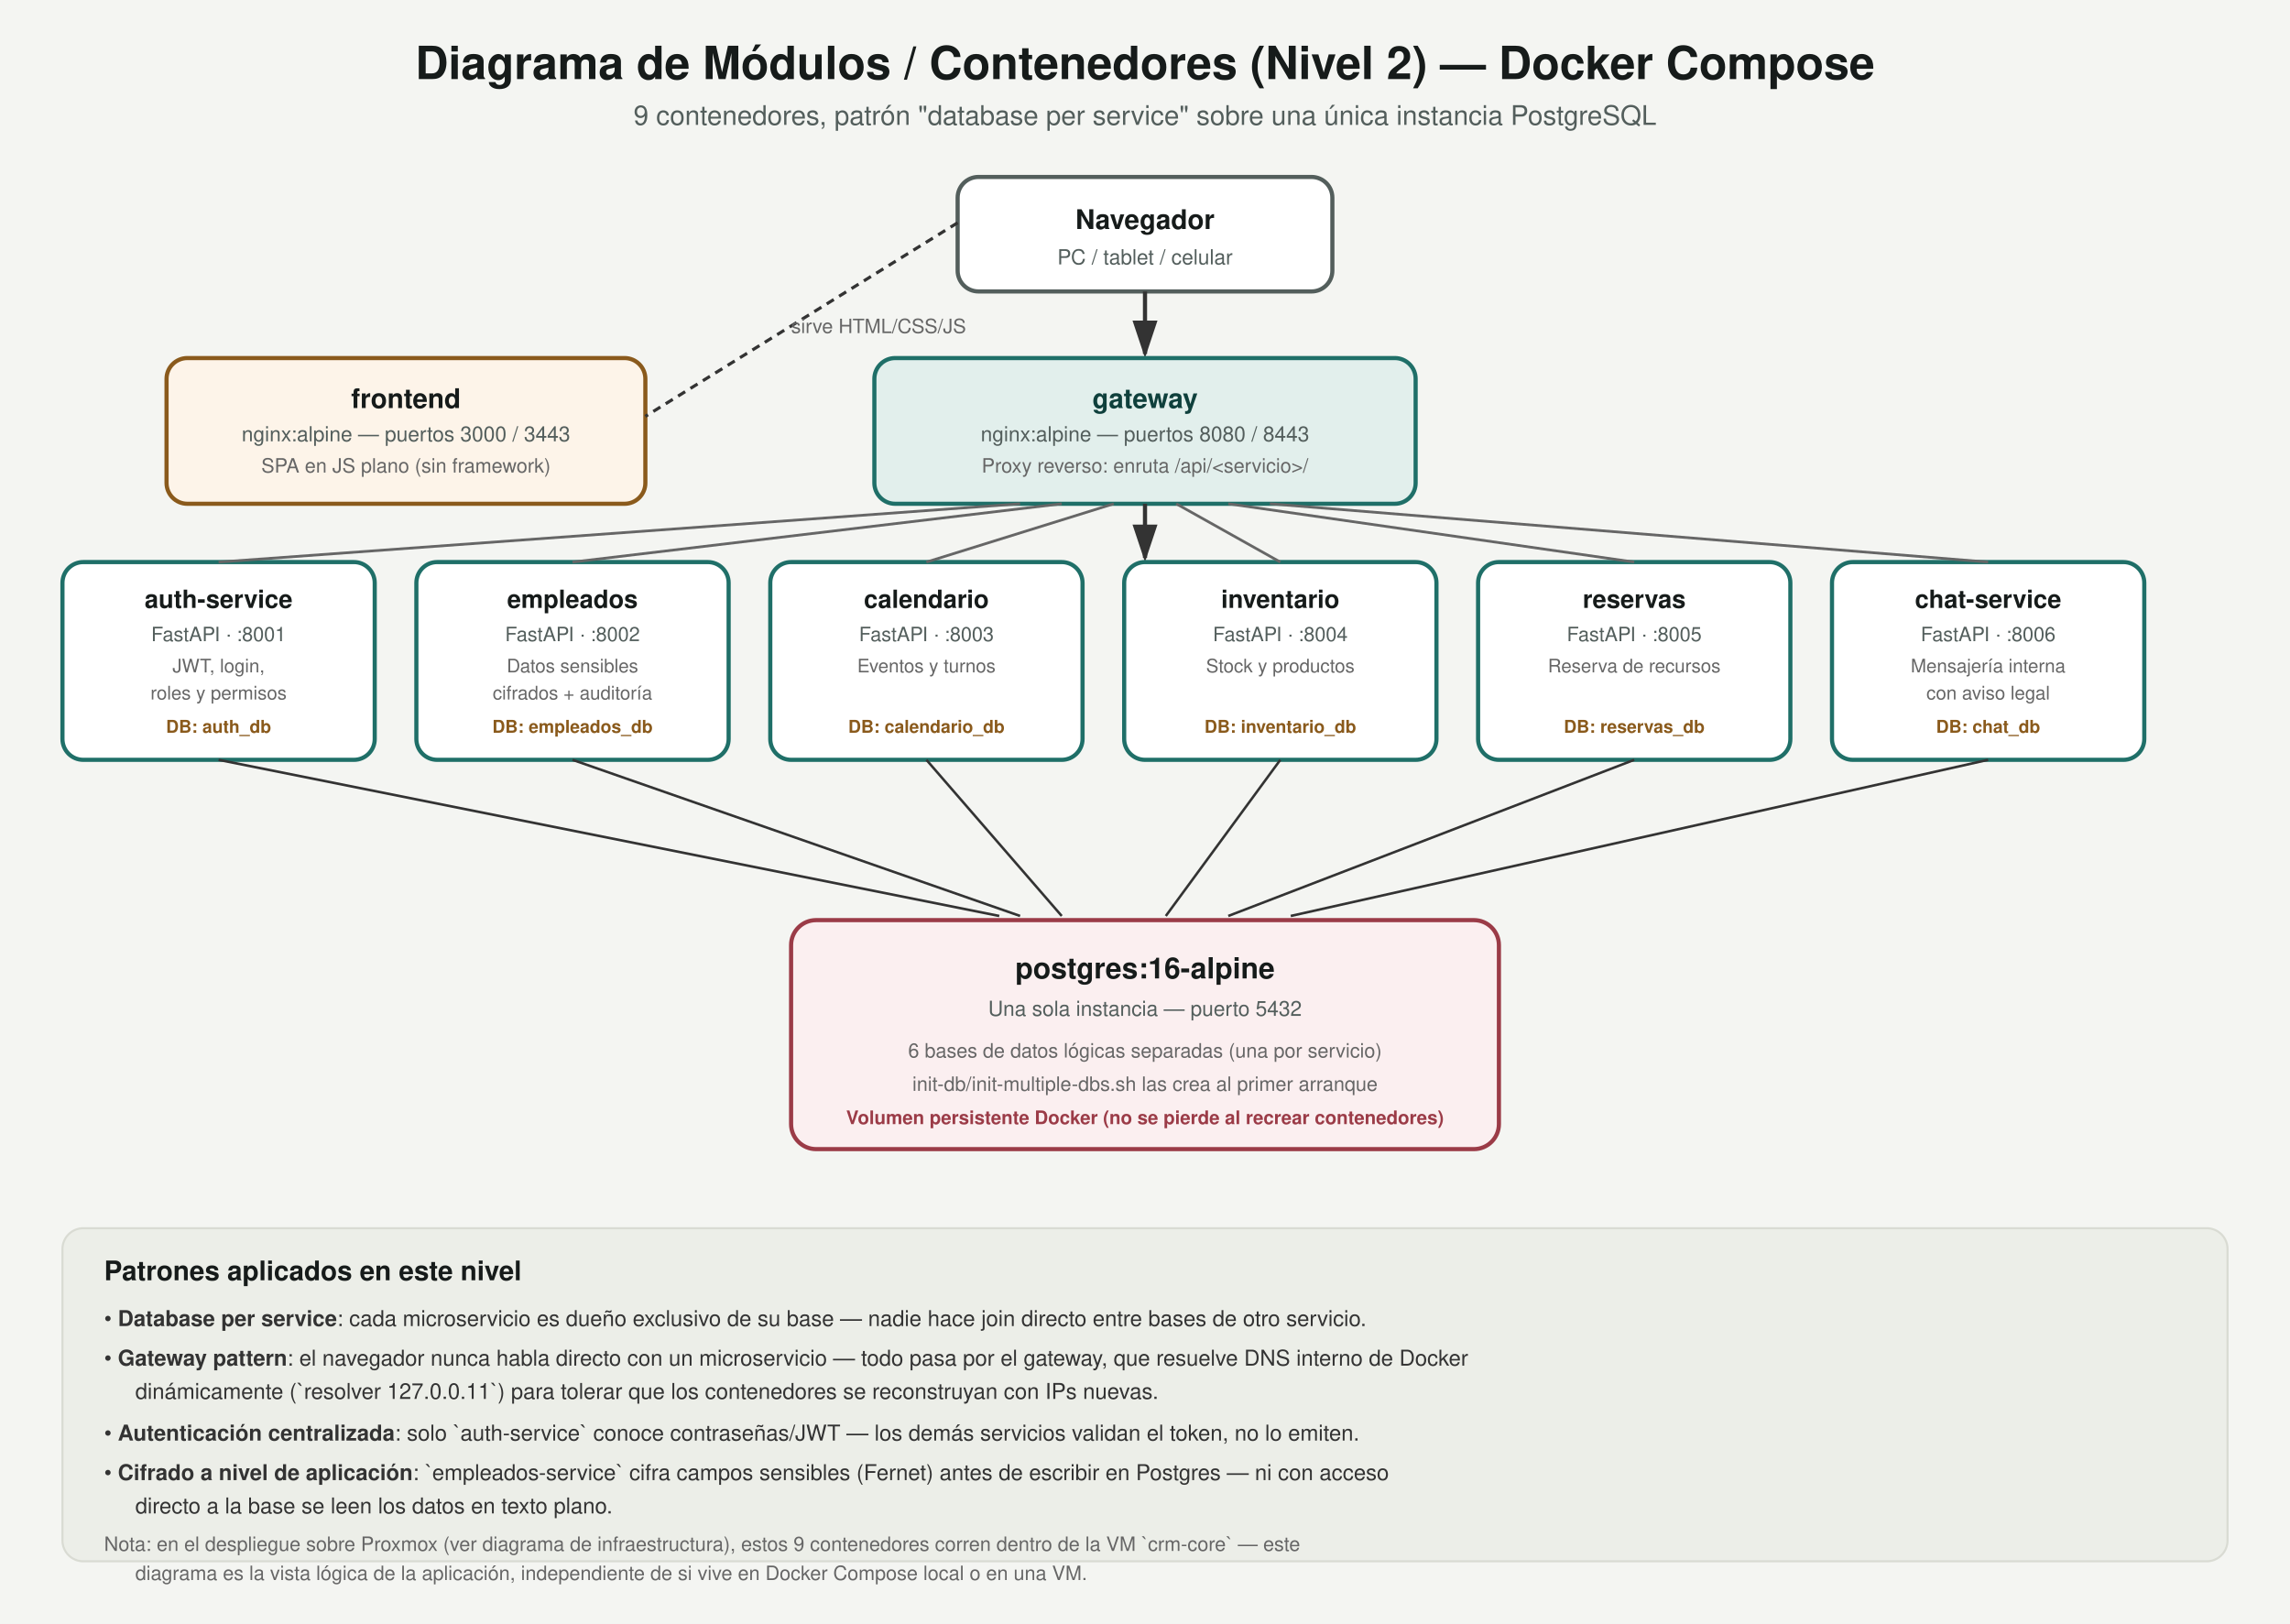
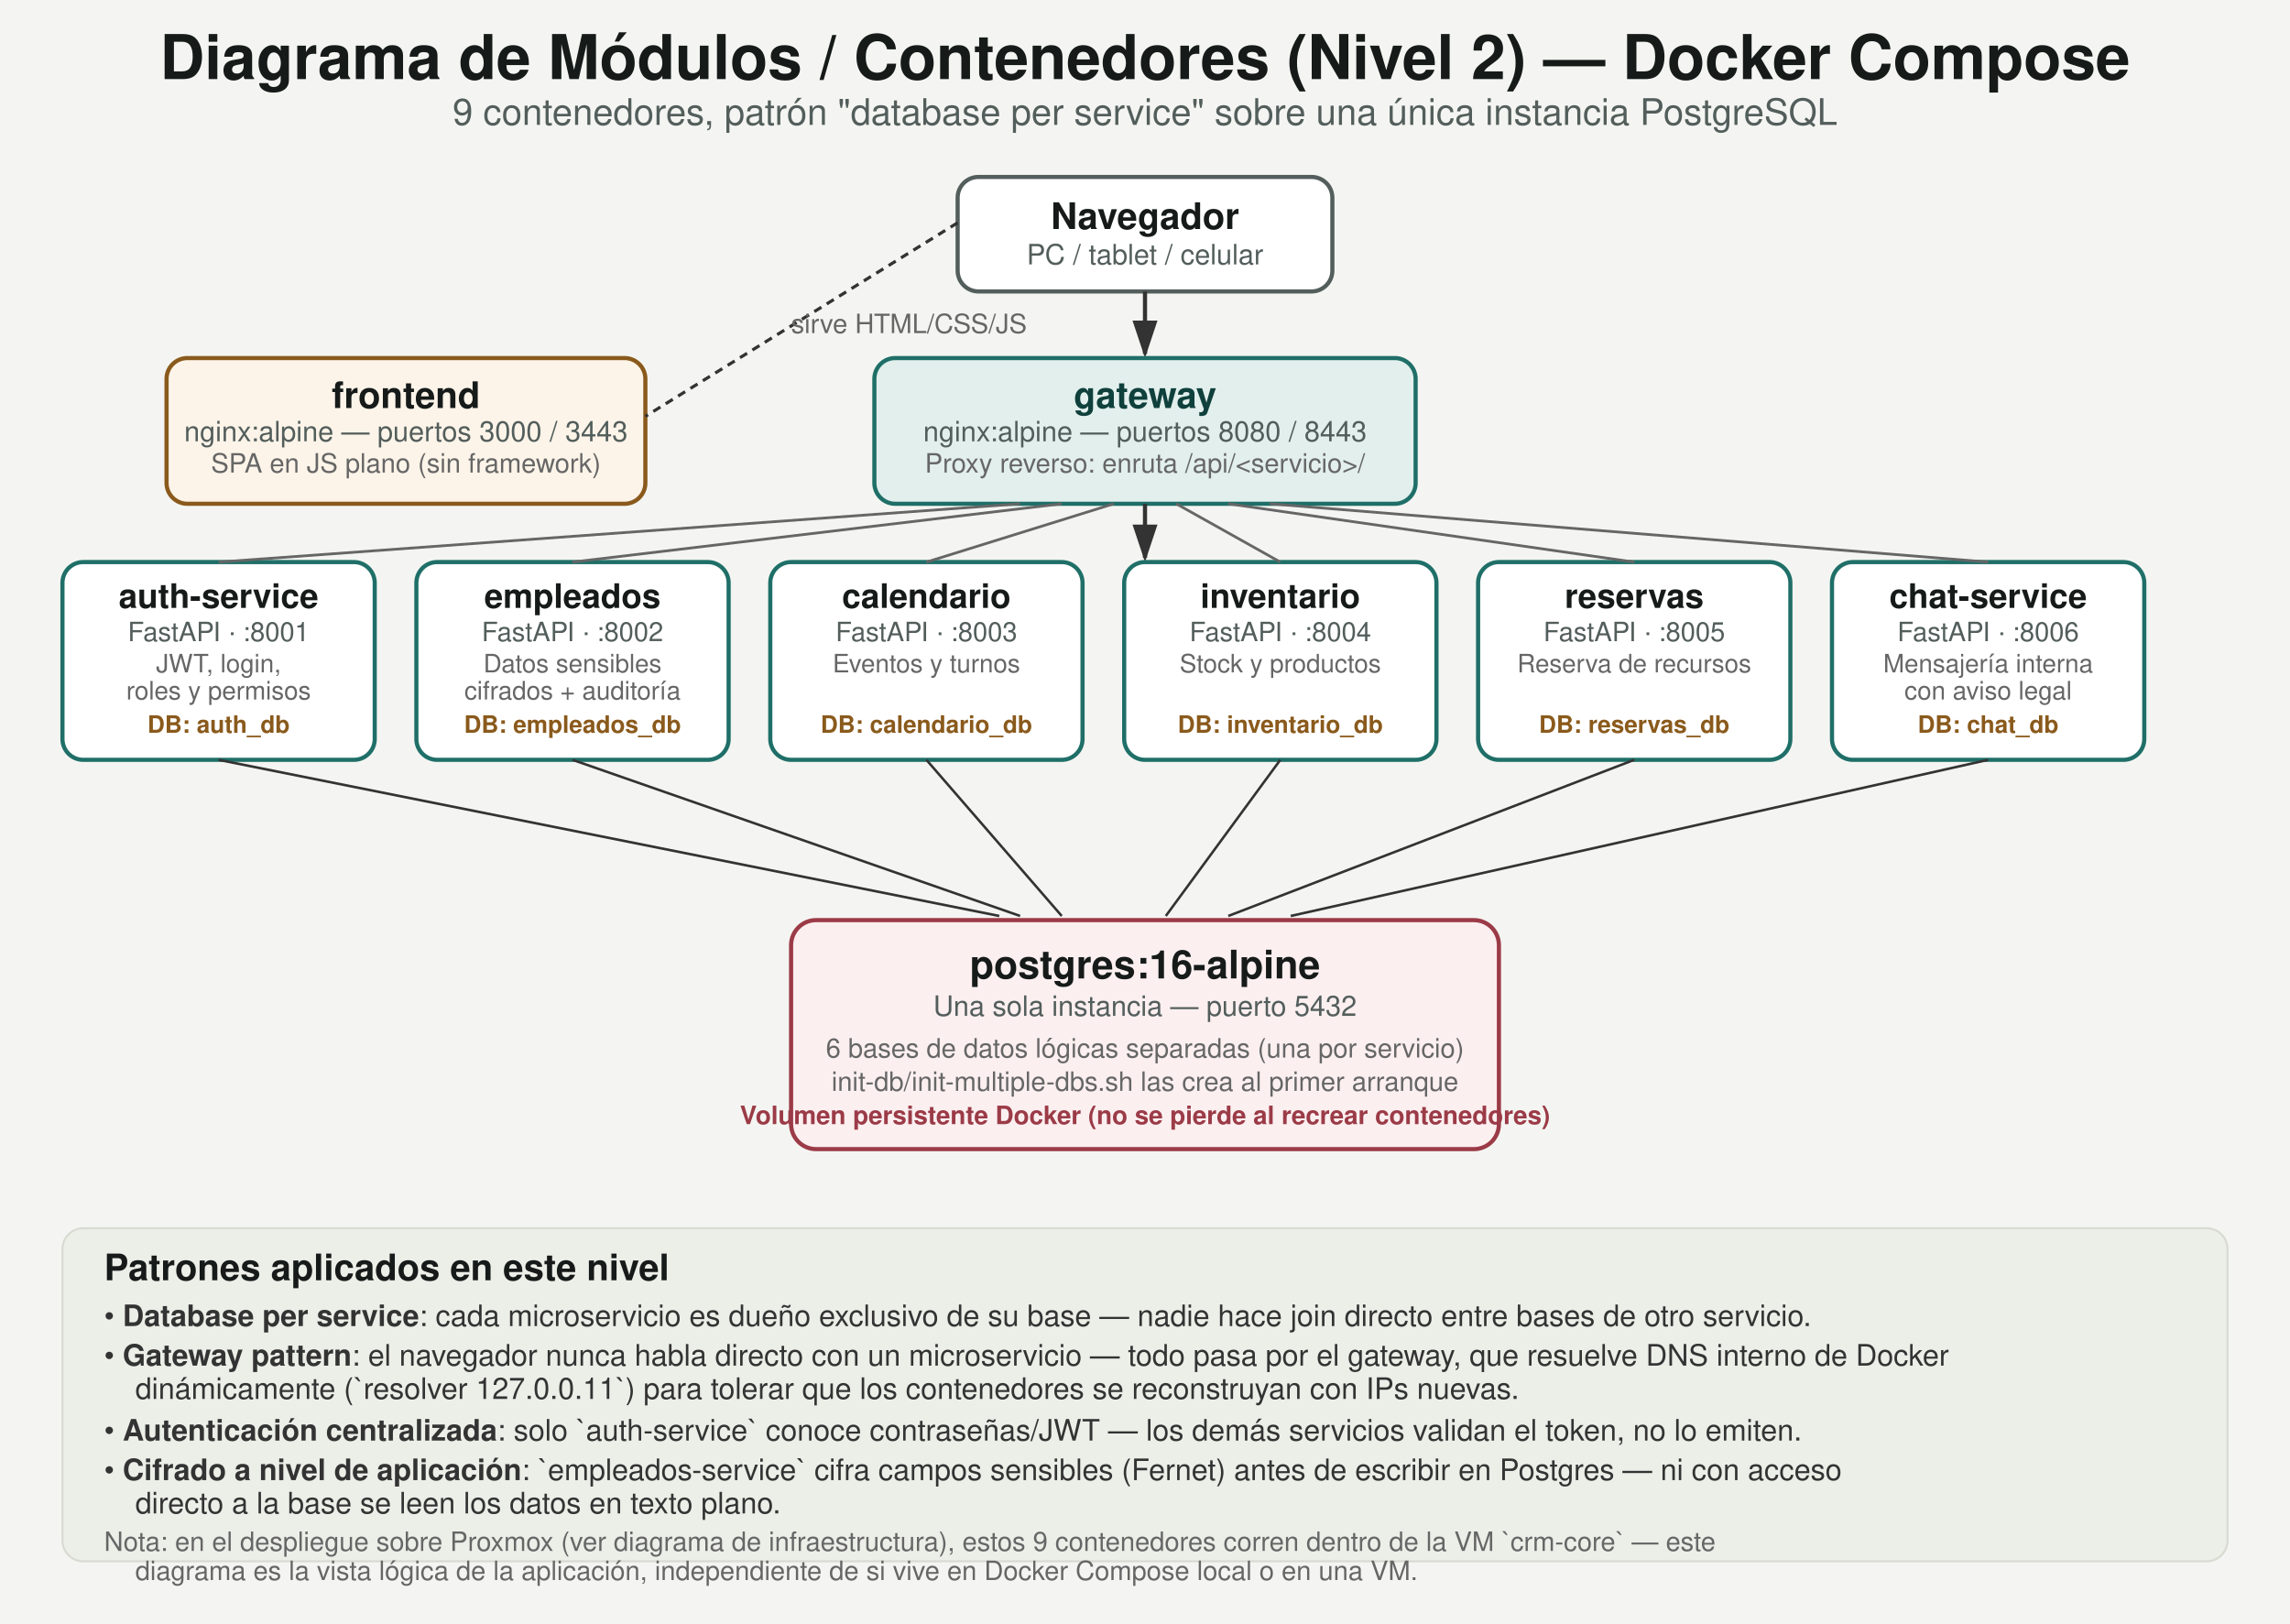
<svg xmlns="http://www.w3.org/2000/svg" viewBox="0 0 1100 780" font-family="Segoe UI, Helvetica, Arial, sans-serif">
  <rect x="0" y="0" width="1100" height="780" fill="#f4f5f2" />
-   <text x="550" y="38" text-anchor="middle" font-size="22" font-weight="700" fill="#161b1a">Diagrama de Módulos / Contenedores (Nivel 2) — Docker Compose</text>
-   <text x="550" y="60" text-anchor="middle" font-size="13" fill="#535e5c">9 contenedores, patrón "database per service" sobre una única instancia PostgreSQL</text>
+   <text x="550" y="38" text-anchor="middle" font-size="29.7" font-weight="700" fill="#161b1a">Diagrama de Módulos / Contenedores (Nivel 2) — Docker Compose</text>
+   <text x="550" y="60" text-anchor="middle" font-size="17.6" fill="#535e5c">9 contenedores, patrón "database per service" sobre una única instancia PostgreSQL</text>
  <g>
    <rect x="460" y="85" width="180" height="55" rx="10" fill="#ffffff" stroke="#535e5c" stroke-width="2" />
-     <text x="550" y="110" text-anchor="middle" font-size="13" font-weight="700" fill="#161b1a">Navegador</text>
-     <text x="550" y="127" text-anchor="middle" font-size="10" fill="#535e5c">PC / tablet / celular</text>
+     <text x="550" y="110" text-anchor="middle" font-size="17.6" font-weight="700" fill="#161b1a">Navegador</text>
+     <text x="550" y="127" text-anchor="middle" font-size="13.5" fill="#535e5c">PC / tablet / celular</text>
  </g>
  <line x1="550" y1="140" x2="550" y2="170" stroke="#333" stroke-width="2" marker-end="url(#arr)" />
  <g>
    <rect x="420" y="172" width="260" height="70" rx="10" fill="#e2efec" stroke="#1f6f68" stroke-width="2" />
-     <text x="550" y="196" text-anchor="middle" font-size="13" font-weight="700" fill="#0f403c">gateway</text>
-     <text x="550" y="212" text-anchor="middle" font-size="10" fill="#535e5c">nginx:alpine — puertos 8080 / 8443</text>
-     <text x="550" y="227" text-anchor="middle" font-size="9.5" fill="#666">Proxy reverso: enruta /api/&lt;servicio&gt;/</text>
+     <text x="550" y="196" text-anchor="middle" font-size="17.6" font-weight="700" fill="#0f403c">gateway</text>
+     <text x="550" y="212" text-anchor="middle" font-size="13.5" fill="#535e5c">nginx:alpine — puertos 8080 / 8443</text>
+     <text x="550" y="227" text-anchor="middle" font-size="12.8" fill="#666">Proxy reverso: enruta /api/&lt;servicio&gt;/</text>
  </g>
  <g>
    <rect x="80" y="172" width="230" height="70" rx="10" fill="#fdf4e9" stroke="#8a5a1c" stroke-width="2" />
-     <text x="195" y="196" text-anchor="middle" font-size="13" font-weight="700" fill="#161b1a">frontend</text>
-     <text x="195" y="212" text-anchor="middle" font-size="10" fill="#535e5c">nginx:alpine — puertos 3000 / 3443</text>
-     <text x="195" y="227" text-anchor="middle" font-size="9.5" fill="#666">SPA en JS plano (sin framework)</text>
+     <text x="195" y="196" text-anchor="middle" font-size="17.6" font-weight="700" fill="#161b1a">frontend</text>
+     <text x="195" y="212" text-anchor="middle" font-size="13.5" fill="#535e5c">nginx:alpine — puertos 3000 / 3443</text>
+     <text x="195" y="227" text-anchor="middle" font-size="12.8" fill="#666">SPA en JS plano (sin framework)</text>
  </g>
  <line x1="460" y1="107" x2="310" y2="200" stroke="#333" stroke-width="1.5" stroke-dasharray="4,3" />
-   <text x="380" y="160" font-size="9.5" fill="#666">sirve HTML/CSS/JS</text>
+   <text x="380" y="160" font-size="12.8" fill="#666">sirve HTML/CSS/JS</text>
  <line x1="550" y1="242" x2="550" y2="268" stroke="#333" stroke-width="2" marker-end="url(#arr)" />
  <g id="services">
    
  </g>
  <rect x="30" y="270" width="150" height="95" rx="10" fill="#ffffff" stroke="#1f6f68" stroke-width="2" />
-   <text x="105" y="292" text-anchor="middle" font-size="12" font-weight="700" fill="#161b1a">auth-service</text>
-   <text x="105" y="308" text-anchor="middle" font-size="9.5" fill="#535e5c">FastAPI · :8001</text>
-   <text x="105" y="323" text-anchor="middle" font-size="9" fill="#666">JWT, login,</text>
-   <text x="105" y="336" text-anchor="middle" font-size="9" fill="#666">roles y permisos</text>
-   <text x="105" y="352" text-anchor="middle" font-size="8.5" fill="#8a5a1c" font-weight="600">DB: auth_db</text>
+   <text x="105" y="292" text-anchor="middle" font-size="16.2" font-weight="700" fill="#161b1a">auth-service</text>
+   <text x="105" y="308" text-anchor="middle" font-size="12.8" fill="#535e5c">FastAPI · :8001</text>
+   <text x="105" y="323" text-anchor="middle" font-size="12.2" fill="#666">JWT, login,</text>
+   <text x="105" y="336" text-anchor="middle" font-size="12.2" fill="#666">roles y permisos</text>
+   <text x="105" y="352" text-anchor="middle" font-size="11.5" fill="#8a5a1c" font-weight="600">DB: auth_db</text>
  <rect x="200" y="270" width="150" height="95" rx="10" fill="#ffffff" stroke="#1f6f68" stroke-width="2" />
-   <text x="275" y="292" text-anchor="middle" font-size="12" font-weight="700" fill="#161b1a">empleados</text>
-   <text x="275" y="308" text-anchor="middle" font-size="9.5" fill="#535e5c">FastAPI · :8002</text>
-   <text x="275" y="323" text-anchor="middle" font-size="9" fill="#666">Datos sensibles</text>
-   <text x="275" y="336" text-anchor="middle" font-size="9" fill="#666">cifrados + auditoría</text>
-   <text x="275" y="352" text-anchor="middle" font-size="8.5" fill="#8a5a1c" font-weight="600">DB: empleados_db</text>
+   <text x="275" y="292" text-anchor="middle" font-size="16.2" font-weight="700" fill="#161b1a">empleados</text>
+   <text x="275" y="308" text-anchor="middle" font-size="12.8" fill="#535e5c">FastAPI · :8002</text>
+   <text x="275" y="323" text-anchor="middle" font-size="12.2" fill="#666">Datos sensibles</text>
+   <text x="275" y="336" text-anchor="middle" font-size="12.2" fill="#666">cifrados + auditoría</text>
+   <text x="275" y="352" text-anchor="middle" font-size="11.5" fill="#8a5a1c" font-weight="600">DB: empleados_db</text>
  <rect x="370" y="270" width="150" height="95" rx="10" fill="#ffffff" stroke="#1f6f68" stroke-width="2" />
-   <text x="445" y="292" text-anchor="middle" font-size="12" font-weight="700" fill="#161b1a">calendario</text>
-   <text x="445" y="308" text-anchor="middle" font-size="9.5" fill="#535e5c">FastAPI · :8003</text>
-   <text x="445" y="323" text-anchor="middle" font-size="9" fill="#666">Eventos y turnos</text>
-   <text x="445" y="352" text-anchor="middle" font-size="8.5" fill="#8a5a1c" font-weight="600">DB: calendario_db</text>
+   <text x="445" y="292" text-anchor="middle" font-size="16.2" font-weight="700" fill="#161b1a">calendario</text>
+   <text x="445" y="308" text-anchor="middle" font-size="12.8" fill="#535e5c">FastAPI · :8003</text>
+   <text x="445" y="323" text-anchor="middle" font-size="12.2" fill="#666">Eventos y turnos</text>
+   <text x="445" y="352" text-anchor="middle" font-size="11.5" fill="#8a5a1c" font-weight="600">DB: calendario_db</text>
  <rect x="540" y="270" width="150" height="95" rx="10" fill="#ffffff" stroke="#1f6f68" stroke-width="2" />
-   <text x="615" y="292" text-anchor="middle" font-size="12" font-weight="700" fill="#161b1a">inventario</text>
-   <text x="615" y="308" text-anchor="middle" font-size="9.5" fill="#535e5c">FastAPI · :8004</text>
-   <text x="615" y="323" text-anchor="middle" font-size="9" fill="#666">Stock y productos</text>
-   <text x="615" y="352" text-anchor="middle" font-size="8.5" fill="#8a5a1c" font-weight="600">DB: inventario_db</text>
+   <text x="615" y="292" text-anchor="middle" font-size="16.2" font-weight="700" fill="#161b1a">inventario</text>
+   <text x="615" y="308" text-anchor="middle" font-size="12.8" fill="#535e5c">FastAPI · :8004</text>
+   <text x="615" y="323" text-anchor="middle" font-size="12.2" fill="#666">Stock y productos</text>
+   <text x="615" y="352" text-anchor="middle" font-size="11.5" fill="#8a5a1c" font-weight="600">DB: inventario_db</text>
  <rect x="710" y="270" width="150" height="95" rx="10" fill="#ffffff" stroke="#1f6f68" stroke-width="2" />
-   <text x="785" y="292" text-anchor="middle" font-size="12" font-weight="700" fill="#161b1a">reservas</text>
-   <text x="785" y="308" text-anchor="middle" font-size="9.5" fill="#535e5c">FastAPI · :8005</text>
-   <text x="785" y="323" text-anchor="middle" font-size="9" fill="#666">Reserva de recursos</text>
-   <text x="785" y="352" text-anchor="middle" font-size="8.5" fill="#8a5a1c" font-weight="600">DB: reservas_db</text>
+   <text x="785" y="292" text-anchor="middle" font-size="16.2" font-weight="700" fill="#161b1a">reservas</text>
+   <text x="785" y="308" text-anchor="middle" font-size="12.8" fill="#535e5c">FastAPI · :8005</text>
+   <text x="785" y="323" text-anchor="middle" font-size="12.2" fill="#666">Reserva de recursos</text>
+   <text x="785" y="352" text-anchor="middle" font-size="11.5" fill="#8a5a1c" font-weight="600">DB: reservas_db</text>
  <rect x="880" y="270" width="150" height="95" rx="10" fill="#ffffff" stroke="#1f6f68" stroke-width="2" />
-   <text x="955" y="292" text-anchor="middle" font-size="12" font-weight="700" fill="#161b1a">chat-service</text>
-   <text x="955" y="308" text-anchor="middle" font-size="9.5" fill="#535e5c">FastAPI · :8006</text>
-   <text x="955" y="323" text-anchor="middle" font-size="9" fill="#666">Mensajería interna</text>
-   <text x="955" y="336" text-anchor="middle" font-size="9" fill="#666">con aviso legal</text>
-   <text x="955" y="352" text-anchor="middle" font-size="8.5" fill="#8a5a1c" font-weight="600">DB: chat_db</text>
+   <text x="955" y="292" text-anchor="middle" font-size="16.2" font-weight="700" fill="#161b1a">chat-service</text>
+   <text x="955" y="308" text-anchor="middle" font-size="12.8" fill="#535e5c">FastAPI · :8006</text>
+   <text x="955" y="323" text-anchor="middle" font-size="12.2" fill="#666">Mensajería interna</text>
+   <text x="955" y="336" text-anchor="middle" font-size="12.2" fill="#666">con aviso legal</text>
+   <text x="955" y="352" text-anchor="middle" font-size="11.5" fill="#8a5a1c" font-weight="600">DB: chat_db</text>
  <line x1="490" y1="242" x2="105" y2="270" stroke="#666" stroke-width="1.3" />
  <line x1="510" y1="242" x2="275" y2="270" stroke="#666" stroke-width="1.3" />
  <line x1="535" y1="242" x2="445" y2="270" stroke="#666" stroke-width="1.3" />
  <line x1="565" y1="242" x2="615" y2="270" stroke="#666" stroke-width="1.3" />
  <line x1="590" y1="242" x2="785" y2="270" stroke="#666" stroke-width="1.3" />
  <line x1="610" y1="242" x2="955" y2="270" stroke="#666" stroke-width="1.3" />
  <line x1="105" y1="365" x2="480" y2="440" stroke="#333" stroke-width="1.2" />
  <line x1="275" y1="365" x2="490" y2="440" stroke="#333" stroke-width="1.2" />
  <line x1="445" y1="365" x2="510" y2="440" stroke="#333" stroke-width="1.2" />
  <line x1="615" y1="365" x2="560" y2="440" stroke="#333" stroke-width="1.2" />
  <line x1="785" y1="365" x2="590" y2="440" stroke="#333" stroke-width="1.2" />
  <line x1="955" y1="365" x2="620" y2="440" stroke="#333" stroke-width="1.2" />
  <g>
    <rect x="380" y="442" width="340" height="110" rx="12" fill="#fbeff0" stroke="#9b3b47" stroke-width="2" />
-     <text x="550" y="470" text-anchor="middle" font-size="14" font-weight="700" fill="#161b1a">postgres:16-alpine</text>
-     <text x="550" y="488" text-anchor="middle" font-size="10" fill="#535e5c">Una sola instancia — puerto 5432</text>
-     <text x="550" y="508" text-anchor="middle" font-size="9.5" fill="#666">6 bases de datos lógicas separadas (una por servicio)</text>
-     <text x="550" y="524" text-anchor="middle" font-size="9.5" fill="#666">init-db/init-multiple-dbs.sh las crea al primer arranque</text>
-     <text x="550" y="540" text-anchor="middle" font-size="9" fill="#9b3b47" font-weight="600">Volumen persistente Docker (no se pierde al recrear contenedores)</text>
+     <text x="550" y="470" text-anchor="middle" font-size="18.9" font-weight="700" fill="#161b1a">postgres:16-alpine</text>
+     <text x="550" y="488" text-anchor="middle" font-size="13.5" fill="#535e5c">Una sola instancia — puerto 5432</text>
+     <text x="550" y="508" text-anchor="middle" font-size="12.8" fill="#666">6 bases de datos lógicas separadas (una por servicio)</text>
+     <text x="550" y="524" text-anchor="middle" font-size="12.8" fill="#666">init-db/init-multiple-dbs.sh las crea al primer arranque</text>
+     <text x="550" y="540" text-anchor="middle" font-size="12.2" fill="#9b3b47" font-weight="600">Volumen persistente Docker (no se pierde al recrear contenedores)</text>
  </g>
  <rect x="30" y="590" width="1040" height="160" rx="10" fill="#eceee8" stroke="#d9dbd3" stroke-width="1" />
-   <text x="50" y="615" font-size="13" font-weight="700" fill="#161b1a">Patrones aplicados en este nivel</text>
-   <text x="50" y="637" font-size="10.5" fill="#333">• <tspan font-weight="600">Database per service</tspan>: cada microservicio es dueño exclusivo de su base — nadie hace join directo entre bases de otro servicio.</text>
-   <text x="50" y="656" font-size="10.5" fill="#333">• <tspan font-weight="600">Gateway pattern</tspan>: el navegador nunca habla directo con un microservicio — todo pasa por el gateway, que resuelve DNS interno de Docker</text>
-   <text x="65" y="672" font-size="10.5" fill="#333">dinámicamente (`resolver 127.0.0.11`) para tolerar que los contenedores se reconstruyan con IPs nuevas.</text>
-   <text x="50" y="692" font-size="10.5" fill="#333">• <tspan font-weight="600">Autenticación centralizada</tspan>: solo `auth-service` conoce contraseñas/JWT — los demás servicios validan el token, no lo emiten.</text>
-   <text x="50" y="711" font-size="10.5" fill="#333">• <tspan font-weight="600">Cifrado a nivel de aplicación</tspan>: `empleados-service` cifra campos sensibles (Fernet) antes de escribir en Postgres — ni con acceso</text>
-   <text x="65" y="727" font-size="10.5" fill="#333">directo a la base se leen los datos en texto plano.</text>
-   <text x="50" y="745" font-size="9.5" fill="#666">Nota: en el despliegue sobre Proxmox (ver diagrama de infraestructura), estos 9 contenedores corren dentro de la VM `crm-core` — este</text>
-   <text x="65" y="759" font-size="9.5" fill="#666">diagrama es la vista lógica de la aplicación, independiente de si vive en Docker Compose local o en una VM.</text>
+   <text x="50" y="615" font-size="17.6" font-weight="700" fill="#161b1a">Patrones aplicados en este nivel</text>
+   <text x="50" y="637" font-size="14.2" fill="#333">• <tspan font-weight="600">Database per service</tspan>: cada microservicio es dueño exclusivo de su base — nadie hace join directo entre bases de otro servicio.</text>
+   <text x="50" y="656" font-size="14.2" fill="#333">• <tspan font-weight="600">Gateway pattern</tspan>: el navegador nunca habla directo con un microservicio — todo pasa por el gateway, que resuelve DNS interno de Docker</text>
+   <text x="65" y="672" font-size="14.2" fill="#333">dinámicamente (`resolver 127.0.0.11`) para tolerar que los contenedores se reconstruyan con IPs nuevas.</text>
+   <text x="50" y="692" font-size="14.2" fill="#333">• <tspan font-weight="600">Autenticación centralizada</tspan>: solo `auth-service` conoce contraseñas/JWT — los demás servicios validan el token, no lo emiten.</text>
+   <text x="50" y="711" font-size="14.2" fill="#333">• <tspan font-weight="600">Cifrado a nivel de aplicación</tspan>: `empleados-service` cifra campos sensibles (Fernet) antes de escribir en Postgres — ni con acceso</text>
+   <text x="65" y="727" font-size="14.2" fill="#333">directo a la base se leen los datos en texto plano.</text>
+   <text x="50" y="745" font-size="12.8" fill="#666">Nota: en el despliegue sobre Proxmox (ver diagrama de infraestructura), estos 9 contenedores corren dentro de la VM `crm-core` — este</text>
+   <text x="65" y="759" font-size="12.8" fill="#666">diagrama es la vista lógica de la aplicación, independiente de si vive en Docker Compose local o en una VM.</text>
  <defs>
    <marker id="arr" markerWidth="10" markerHeight="10" refX="8" refY="3" orient="auto" markerUnits="strokeWidth">
      <path d="M0,0 L0,6 L9,3 z" fill="#333" />
    </marker>
  </defs>
</svg>
